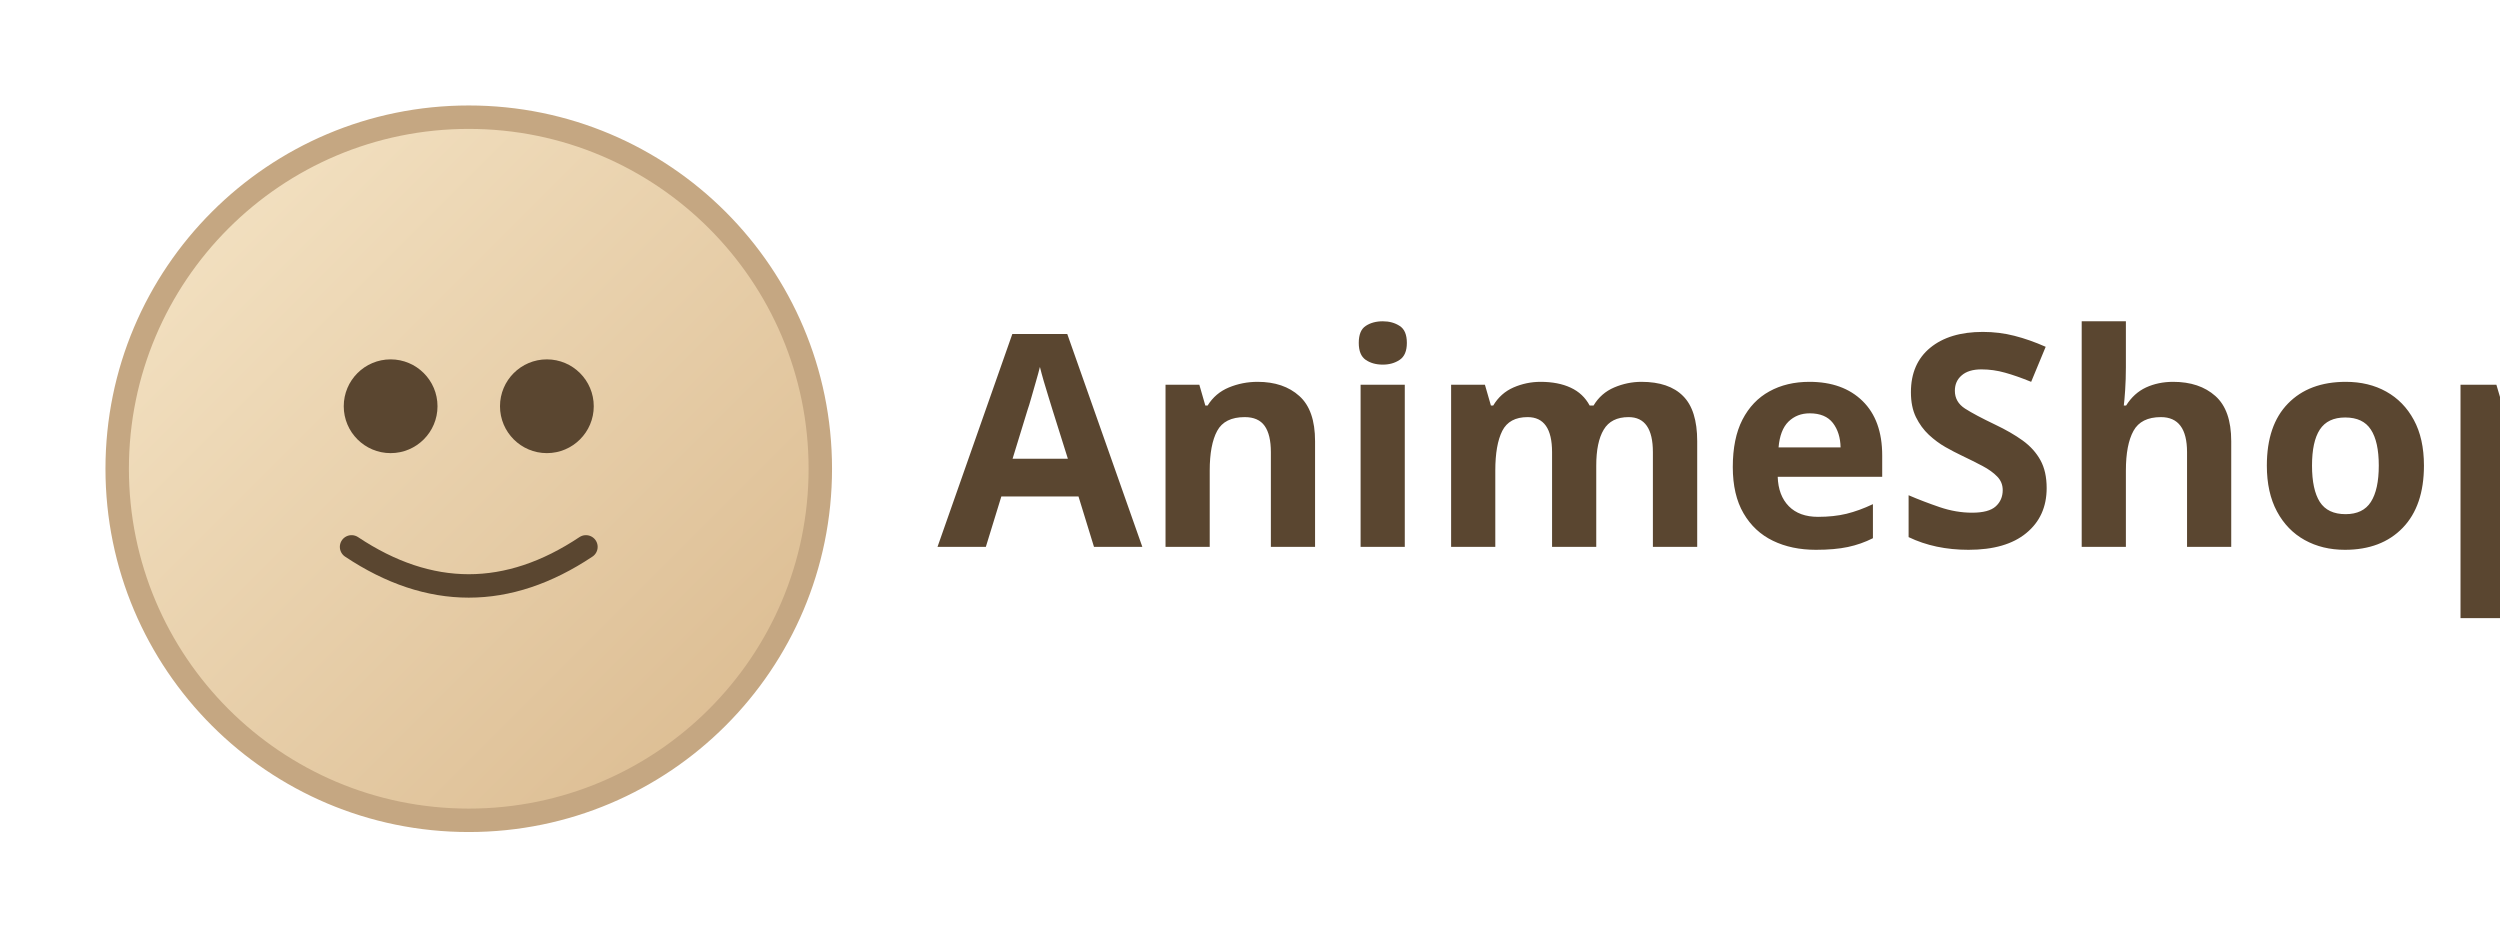
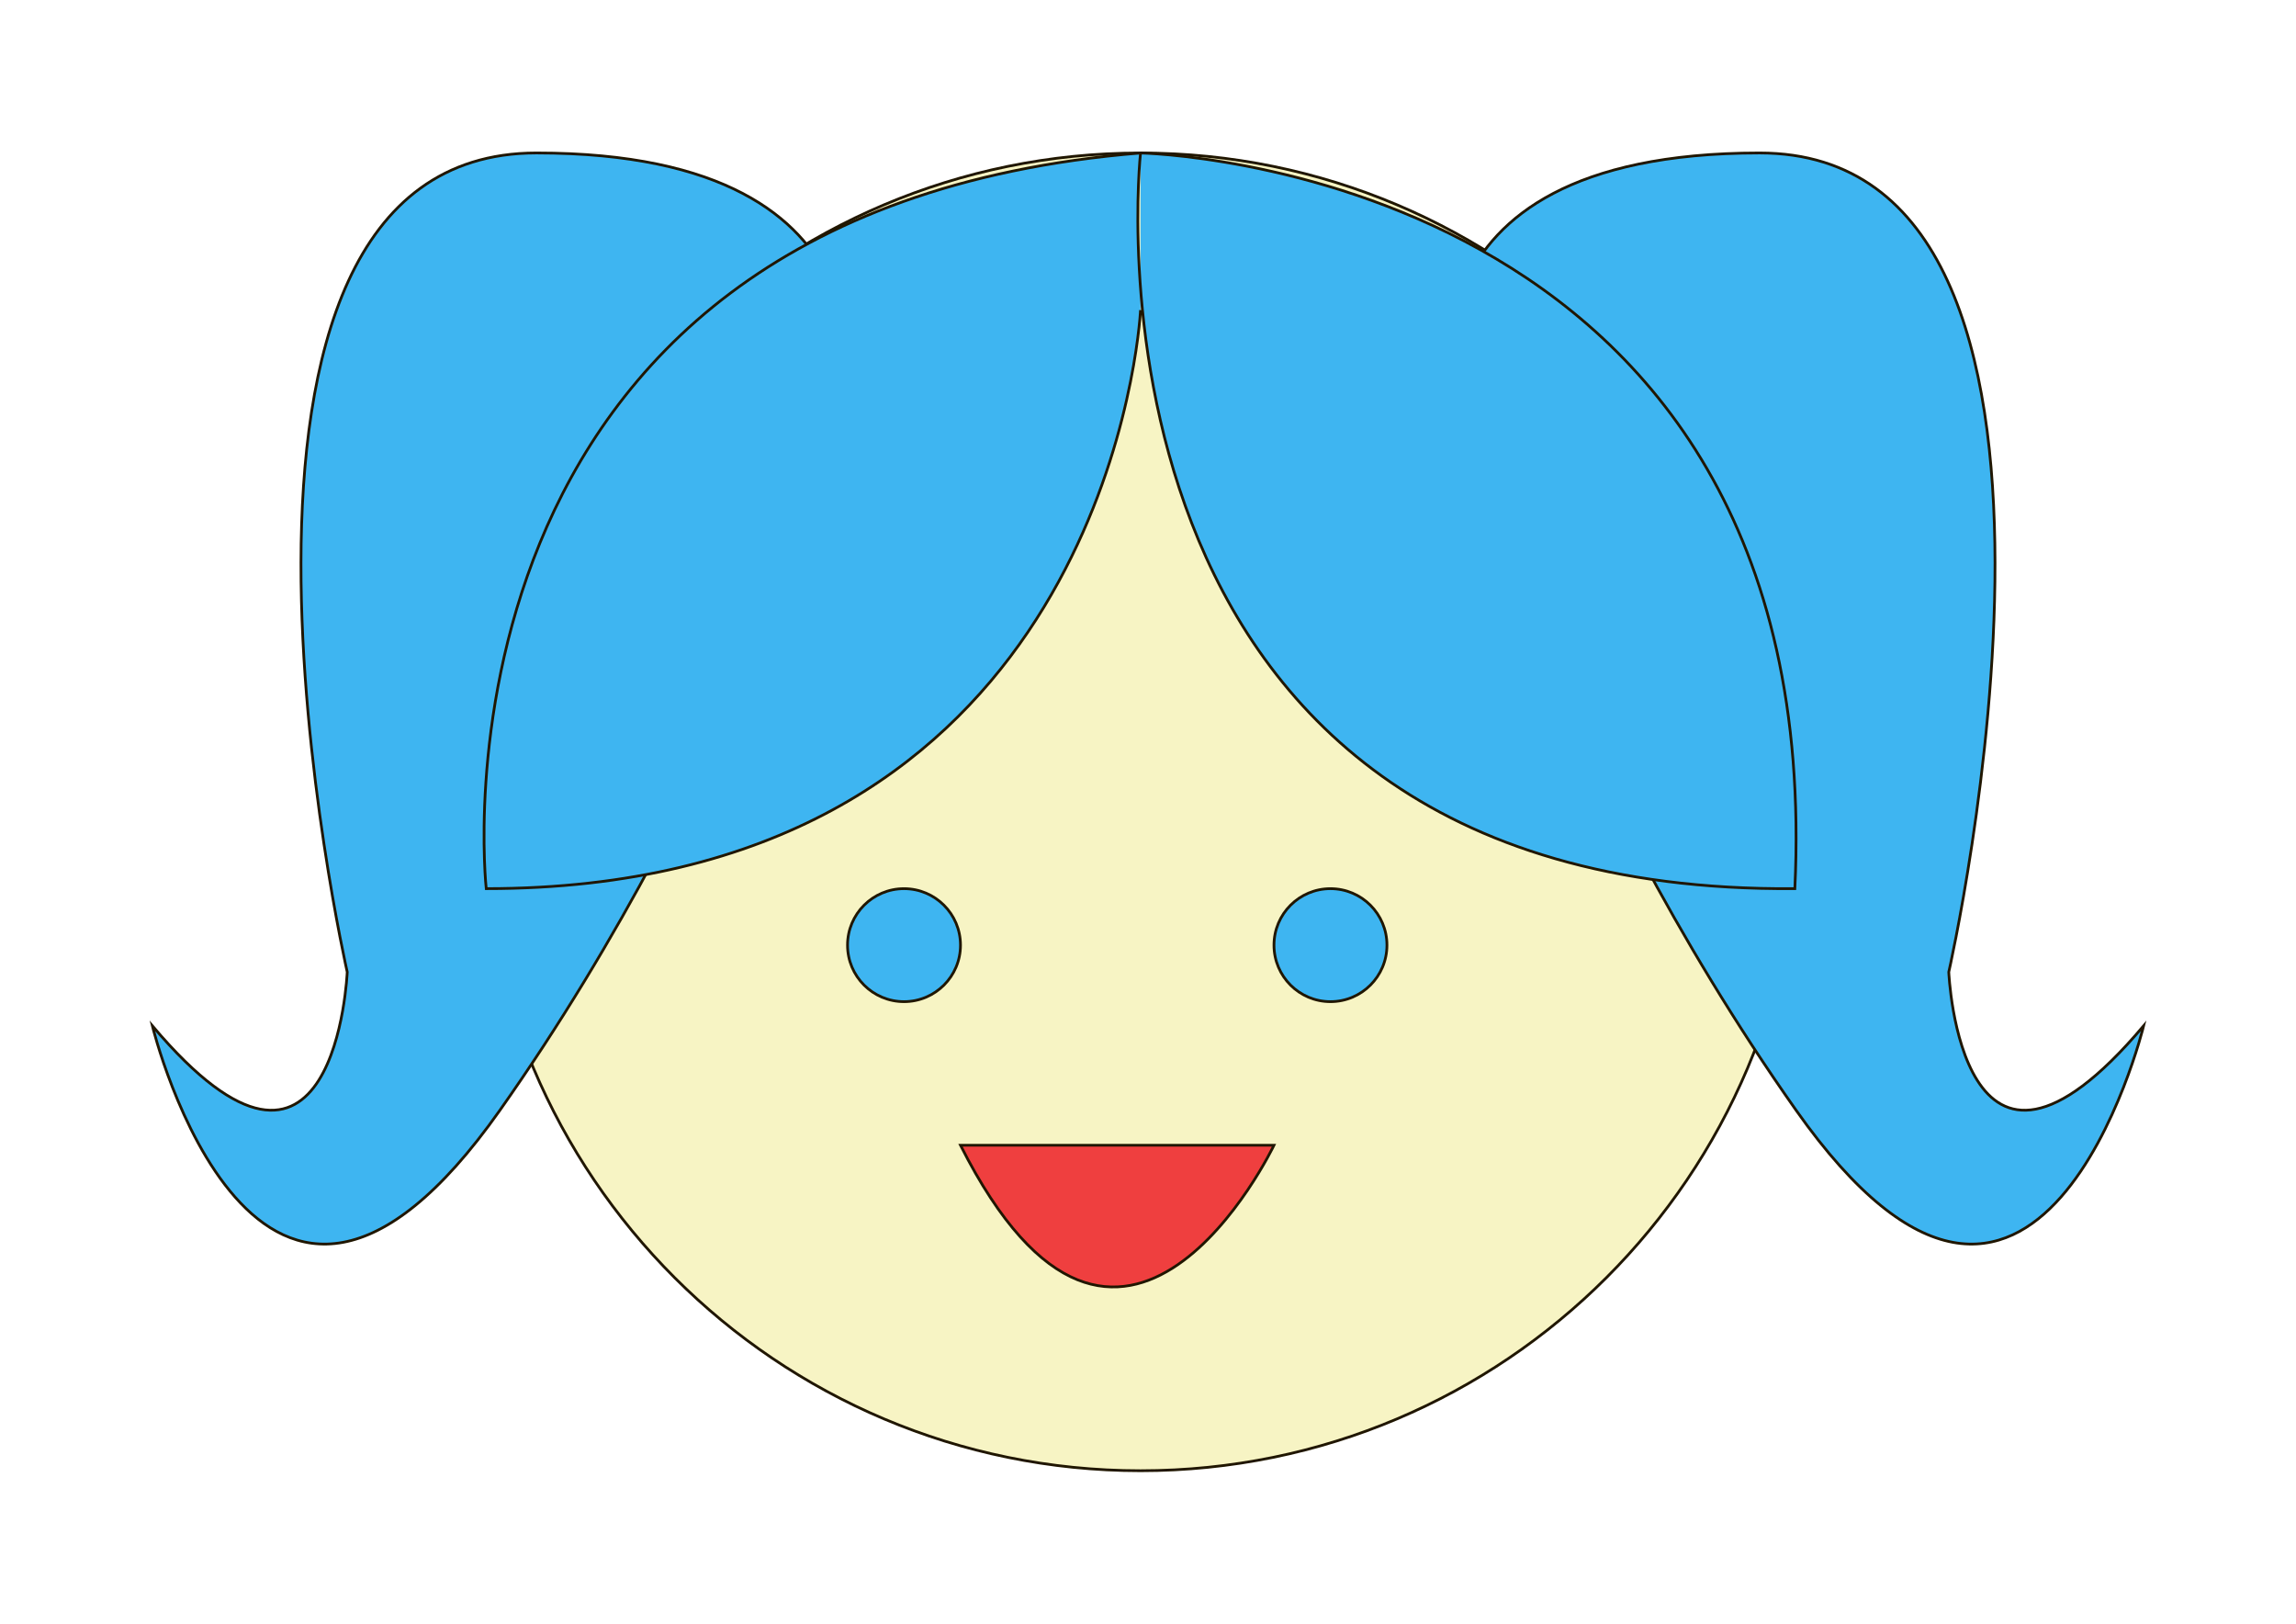
- <svg xmlns="http://www.w3.org/2000/svg" width="320" height="120" viewBox="0 0 320 120">
-   <defs>
-     <linearGradient id="grad" x1="0%" y1="0%" x2="100%" y2="100%">
-       <stop offset="0%" stop-color="#F6E6C8" />
-       <stop offset="100%" stop-color="#D9B88C" />
-     </linearGradient>
-   </defs>
-   <circle cx="60" cy="60" r="45" fill="url(#grad)" stroke="#C5A782" stroke-width="3" />
-   <circle cx="50" cy="52" r="6" fill="#5A4630" />
-   <circle cx="70" cy="52" r="6" fill="#5A4630" />
-   <path d="M45 70 Q60 80 75 70" stroke="#5A4630" stroke-width="3" fill="none" stroke-linecap="round" />
-   <text x="120" y="70" font-family="Segoe UI, sans-serif" font-size="38" fill="#5A4630" font-weight="600">
-     AnimeShop
-   </text>
+ <svg xmlns="http://www.w3.org/2000/svg" version="1.1" id="Layer_1" x="0px" y="0px" viewBox="0 0 841.89 595.28" style="enable-background:new 0 0 841.89 595.28;" xml:space="preserve">
+   <style type="text/css">
+ 	.st0{fill:#F7F4C4;stroke:#201600;stroke-miterlimit:10;}
+ 	.st1{fill:#3EB5F1;stroke:#201600;stroke-miterlimit:10;}
+ 	.st2{fill:#EF3F3F;stroke:#201600;stroke-miterlimit:10;}
+ </style>
+   <circle class="st0" cx="418.2" cy="297.64" r="241.55" />
+   <path class="st1" d="M308.89,151.01c0,0,25.56-94.93-112.18-94.93s-69.39,300.28-69.39,300.28s-4.14,99.45-71.46,19.71  c0,0,38.46,157.2,127.45,30.96S308.89,151.01,308.89,151.01z" />
+   <path class="st1" d="M533,151.01c0,0-25.56-94.93,112.18-94.93s69.39,300.28,69.39,300.28s4.14,99.45,71.46,19.71  c0,0-38.46,157.2-127.45,30.96S533,151.01,533,151.01z" />
+   <path class="st1" d="M418.2,56.09c0,0,252.44,4.74,239.93,269.7C388.27,328.01,418.2,56.09,418.2,56.09  c-267.45,21.8-239.91,269.7-239.91,269.7c212.56,0,237.15-181.2,239.65-208.64c0.21-2.25,0.26-3.46,0.26-3.46" />
+   <circle class="st1" cx="331.48" cy="346.51" r="20.71" />
+   <circle class="st1" cx="487.85" cy="346.51" r="20.71" />
+   <path class="st2" d="M352.19,419.87h114.95C467.14,419.87,411.22,536.76,352.19,419.87z" />
</svg>
